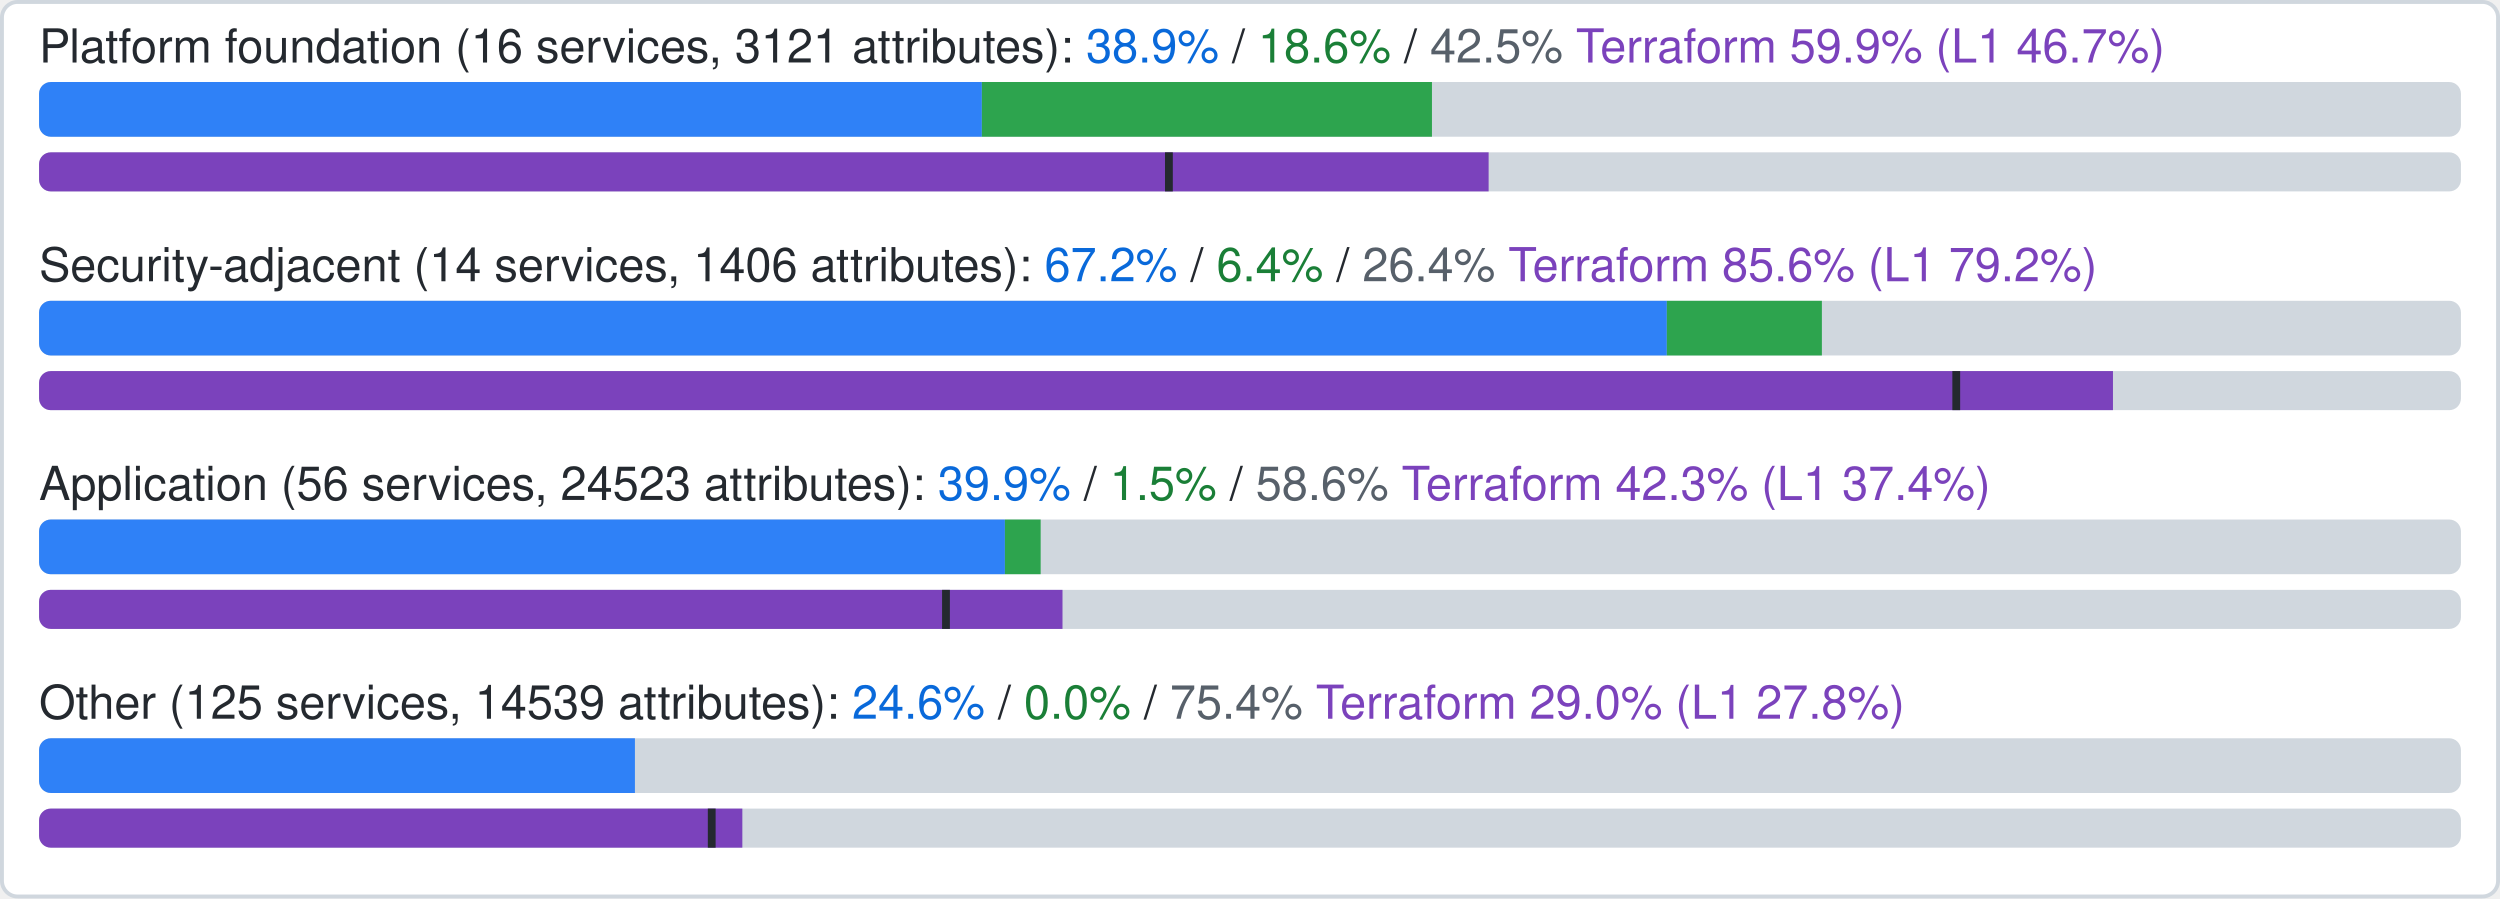
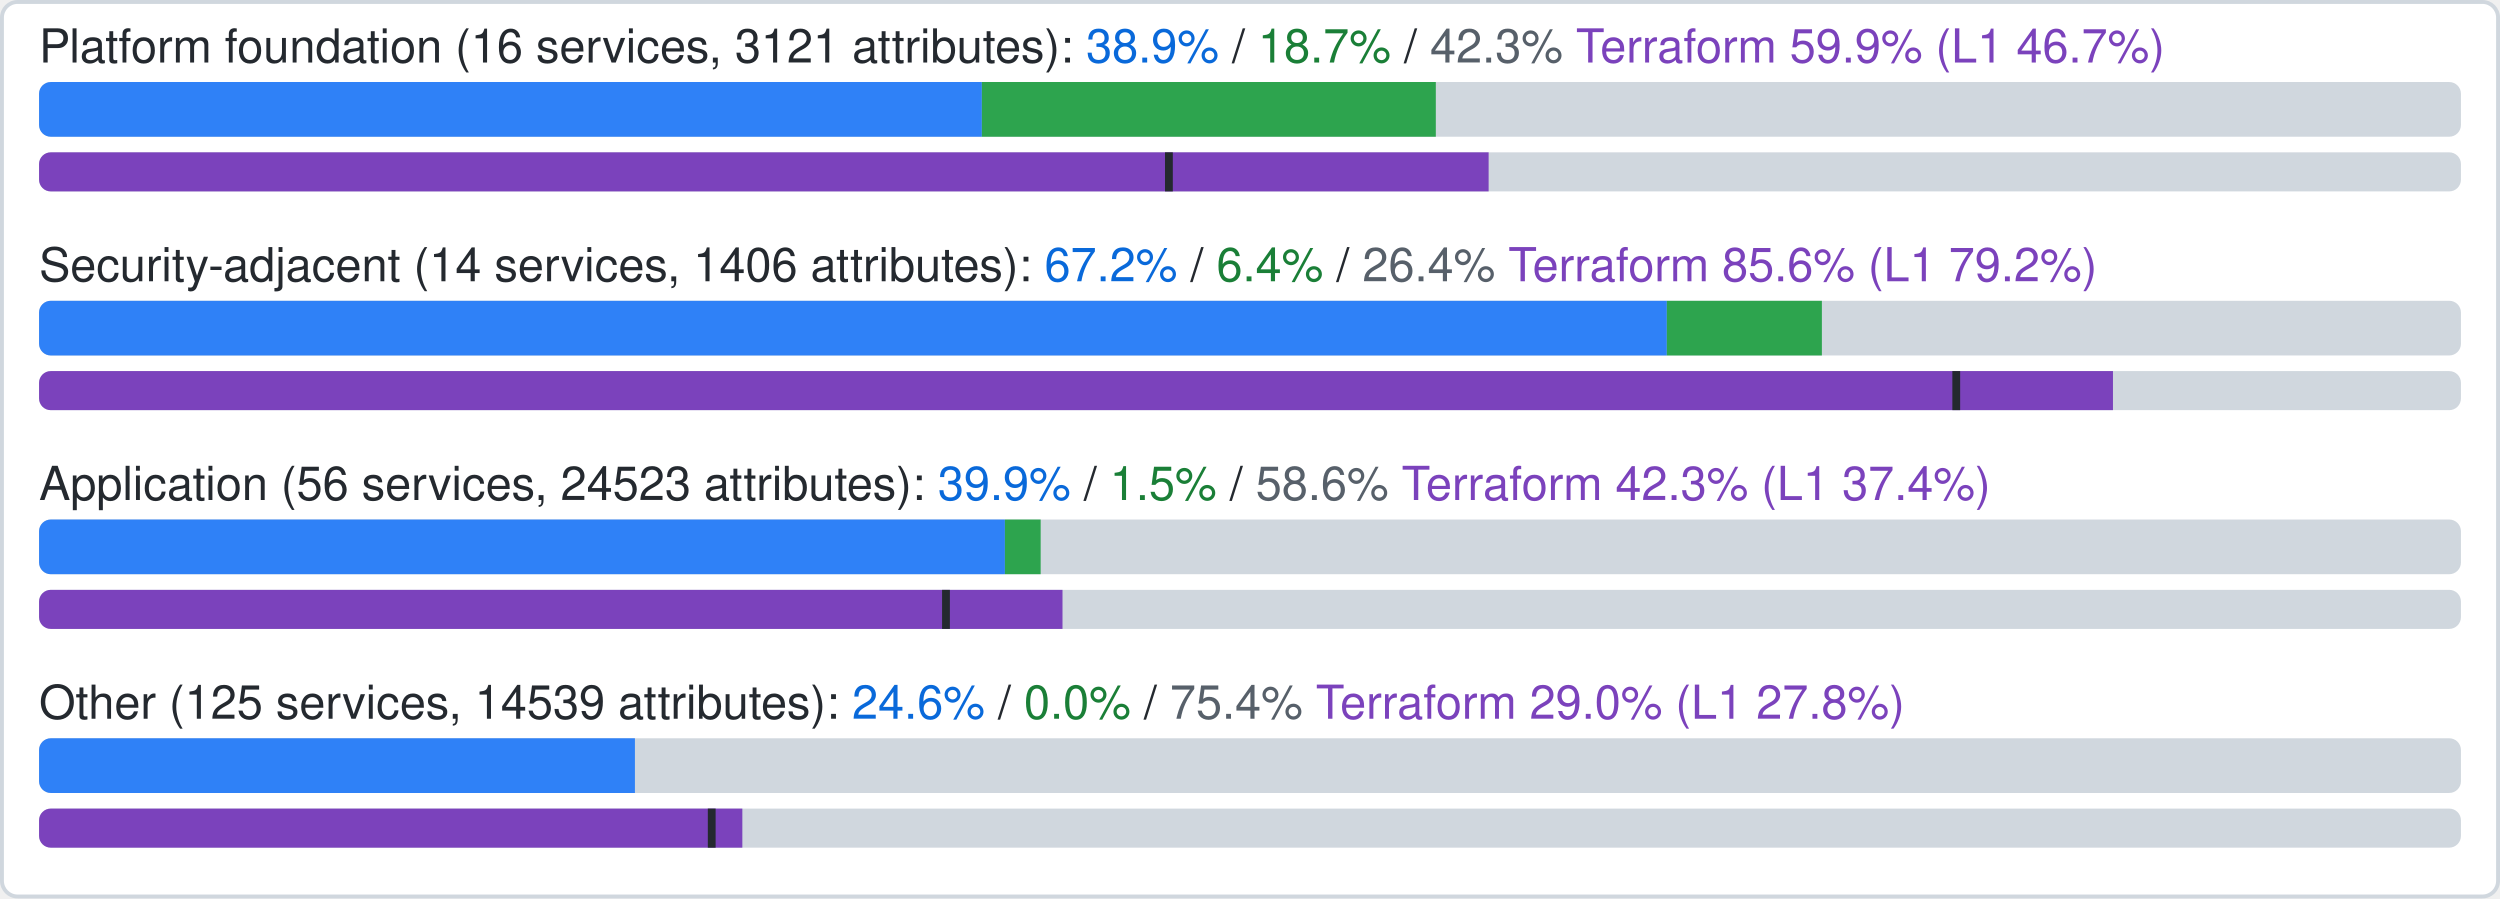
- <svg xmlns="http://www.w3.org/2000/svg" width="640" height="230" viewBox="0 0 640 230" role="img" aria-label="Coverage by category: Platform foundation official 38.9%, ours beyond official 18.6%, uncovered 42.5%, Terraform google-beta 59.9% (L1 46.7%), an estimate; Security-adjacent official 67.2%, ours beyond official 6.4%, uncovered 26.4%, Terraform google-beta 85.6% (L1 79.2%), an estimate; Application official 39.9%, ours beyond official 1.5%, uncovered 58.6%, Terraform google-beta 42.3% (L1 37.4%), an estimate; Other official 24.6%, ours beyond official 0.0%, uncovered 75.4%, Terraform google-beta 29.0% (L1 27.8%), an estimate;">
+ <svg xmlns="http://www.w3.org/2000/svg" width="640" height="230" viewBox="0 0 640 230" role="img" aria-label="Coverage by category: Platform foundation official 38.9%, ours beyond official 18.7%, uncovered 42.3%, Terraform google-beta 59.9% (L1 46.7%), an estimate; Security-adjacent official 67.2%, ours beyond official 6.4%, uncovered 26.4%, Terraform google-beta 85.6% (L1 79.2%), an estimate; Application official 39.9%, ours beyond official 1.5%, uncovered 58.6%, Terraform google-beta 42.3% (L1 37.4%), an estimate; Other official 24.6%, ours beyond official 0.0%, uncovered 75.4%, Terraform google-beta 29.0% (L1 27.8%), an estimate;">
  <rect x="0.5" y="0.5" width="639" height="229" rx="4" fill="#ffffff" stroke="#d0d7de" />
  <clipPath id="c0">
    <rect x="10" y="21" width="620" height="14" rx="3" />
  </clipPath>
-   <text x="10" y="16" font-family="-apple-system,BlinkMacSystemFont,Segoe UI,Helvetica,Arial,sans-serif" font-size="12" fill="#24292f">Platform foundation (16 services, 3121 attributes): <tspan fill="#0969da">38.9%</tspan> / <tspan fill="#1a7f37">18.6%</tspan> / <tspan fill="#57606a">42.5%</tspan>
+   <text x="10" y="16" font-family="-apple-system,BlinkMacSystemFont,Segoe UI,Helvetica,Arial,sans-serif" font-size="12" fill="#24292f">Platform foundation (16 services, 3121 attributes): <tspan fill="#0969da">38.9%</tspan> / <tspan fill="#1a7f37">18.7%</tspan> / <tspan fill="#57606a">42.3%</tspan>
    <tspan fill="#7b42bc">Terraform 59.9% (L1 46.7%)</tspan>
  </text>
  <clipPath id="t0">
    <rect x="10" y="39" width="620" height="10" rx="3" />
  </clipPath>
  <g clip-path="url(#t0)">
    <rect x="10" y="39" width="620" height="10" fill="#d0d7de" />
    <rect x="10" y="39" width="371.09" height="10" fill="#7b42bc" />
    <rect x="298.24" y="39" width="2" height="10" fill="#24292f" />
  </g>
  <g clip-path="url(#c0)">
    <rect x="10" y="21" width="620" height="14" fill="#d0d7de" />
    <rect x="10" y="21" width="241.36" height="14" fill="#2f81f7" />
-     <rect x="251.36" y="21" width="115.22" height="14" fill="#2da44e" />
+     <rect x="251.36" y="21" width="116.21" height="14" fill="#2da44e" />
  </g>
  <clipPath id="c1">
    <rect x="10" y="77" width="620" height="14" rx="3" />
  </clipPath>
  <text x="10" y="72" font-family="-apple-system,BlinkMacSystemFont,Segoe UI,Helvetica,Arial,sans-serif" font-size="12" fill="#24292f">Security-adjacent (14 services, 1406 attributes): <tspan fill="#0969da">67.2%</tspan> / <tspan fill="#1a7f37">6.4%</tspan> / <tspan fill="#57606a">26.4%</tspan>
    <tspan fill="#7b42bc">Terraform 85.6% (L1 79.2%)</tspan>
  </text>
  <clipPath id="t1">
    <rect x="10" y="95" width="620" height="10" rx="3" />
  </clipPath>
  <g clip-path="url(#t1)">
    <rect x="10" y="95" width="620" height="10" fill="#d0d7de" />
    <rect x="10" y="95" width="530.92" height="10" fill="#7b42bc" />
    <rect x="499.80" y="95" width="2" height="10" fill="#24292f" />
  </g>
  <g clip-path="url(#c1)">
    <rect x="10" y="77" width="620" height="14" fill="#d0d7de" />
    <rect x="10" y="77" width="416.71" height="14" fill="#2f81f7" />
    <rect x="426.71" y="77" width="39.69" height="14" fill="#2da44e" />
  </g>
  <clipPath id="c2">
    <rect x="10" y="133" width="620" height="14" rx="3" />
  </clipPath>
  <text x="10" y="128" font-family="-apple-system,BlinkMacSystemFont,Segoe UI,Helvetica,Arial,sans-serif" font-size="12" fill="#24292f">Application (56 services, 24523 attributes): <tspan fill="#0969da">39.9%</tspan> / <tspan fill="#1a7f37">1.5%</tspan> / <tspan fill="#57606a">58.6%</tspan>
    <tspan fill="#7b42bc">Terraform 42.3% (L1 37.4%)</tspan>
  </text>
  <clipPath id="t2">
    <rect x="10" y="151" width="620" height="10" rx="3" />
  </clipPath>
  <g clip-path="url(#t2)">
    <rect x="10" y="151" width="620" height="10" fill="#d0d7de" />
    <rect x="10" y="151" width="262.00" height="10" fill="#7b42bc" />
    <rect x="241.17" y="151" width="2" height="10" fill="#24292f" />
  </g>
  <g clip-path="url(#c2)">
    <rect x="10" y="133" width="620" height="14" fill="#d0d7de" />
    <rect x="10" y="133" width="247.26" height="14" fill="#2f81f7" />
    <rect x="257.26" y="133" width="9.15" height="14" fill="#2da44e" />
  </g>
  <clipPath id="c3">
    <rect x="10" y="189" width="620" height="14" rx="3" />
  </clipPath>
  <text x="10" y="184" font-family="-apple-system,BlinkMacSystemFont,Segoe UI,Helvetica,Arial,sans-serif" font-size="12" fill="#24292f">Other (125 services, 14539 attributes): <tspan fill="#0969da">24.6%</tspan> / <tspan fill="#1a7f37">0.0%</tspan> / <tspan fill="#57606a">75.4%</tspan>
    <tspan fill="#7b42bc">Terraform 29.0% (L1 27.8%)</tspan>
  </text>
  <clipPath id="t3">
    <rect x="10" y="207" width="620" height="10" rx="3" />
  </clipPath>
  <g clip-path="url(#t3)">
    <rect x="10" y="207" width="620" height="10" fill="#d0d7de" />
    <rect x="10" y="207" width="180.04" height="10" fill="#7b42bc" />
    <rect x="181.20" y="207" width="2" height="10" fill="#24292f" />
  </g>
  <g clip-path="url(#c3)">
    <rect x="10" y="189" width="620" height="14" fill="#d0d7de" />
    <rect x="10" y="189" width="152.54" height="14" fill="#2f81f7" />
  </g>
</svg>
